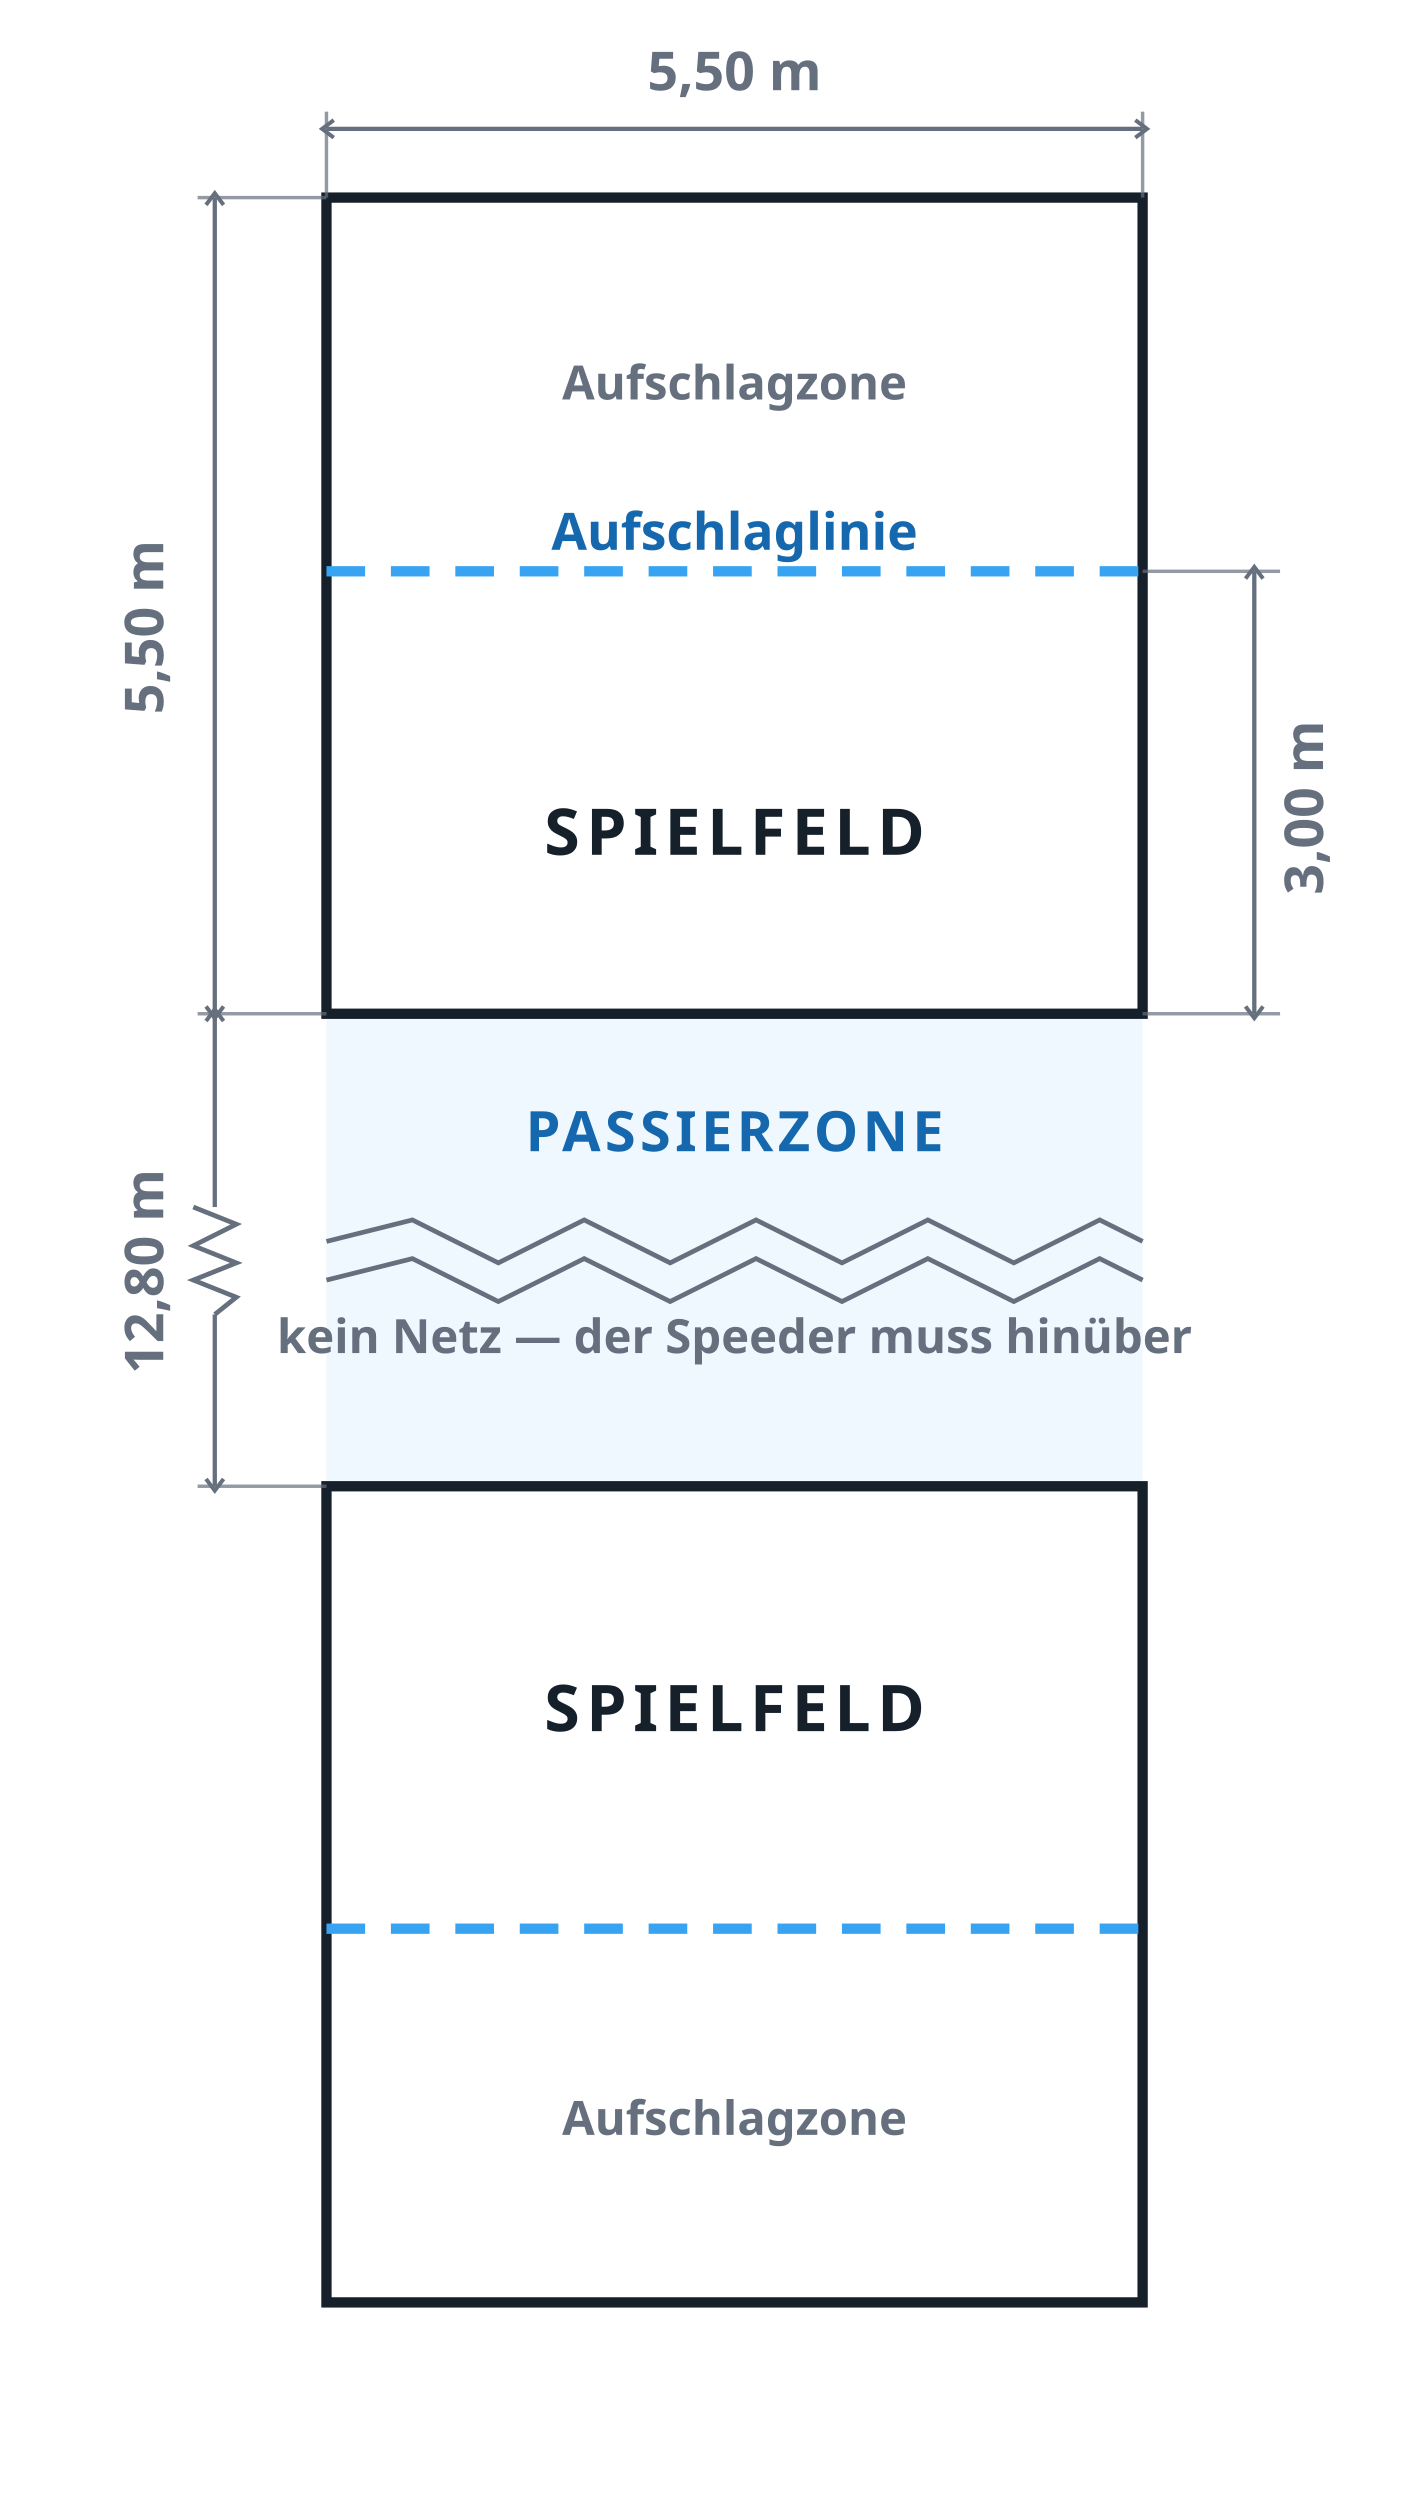
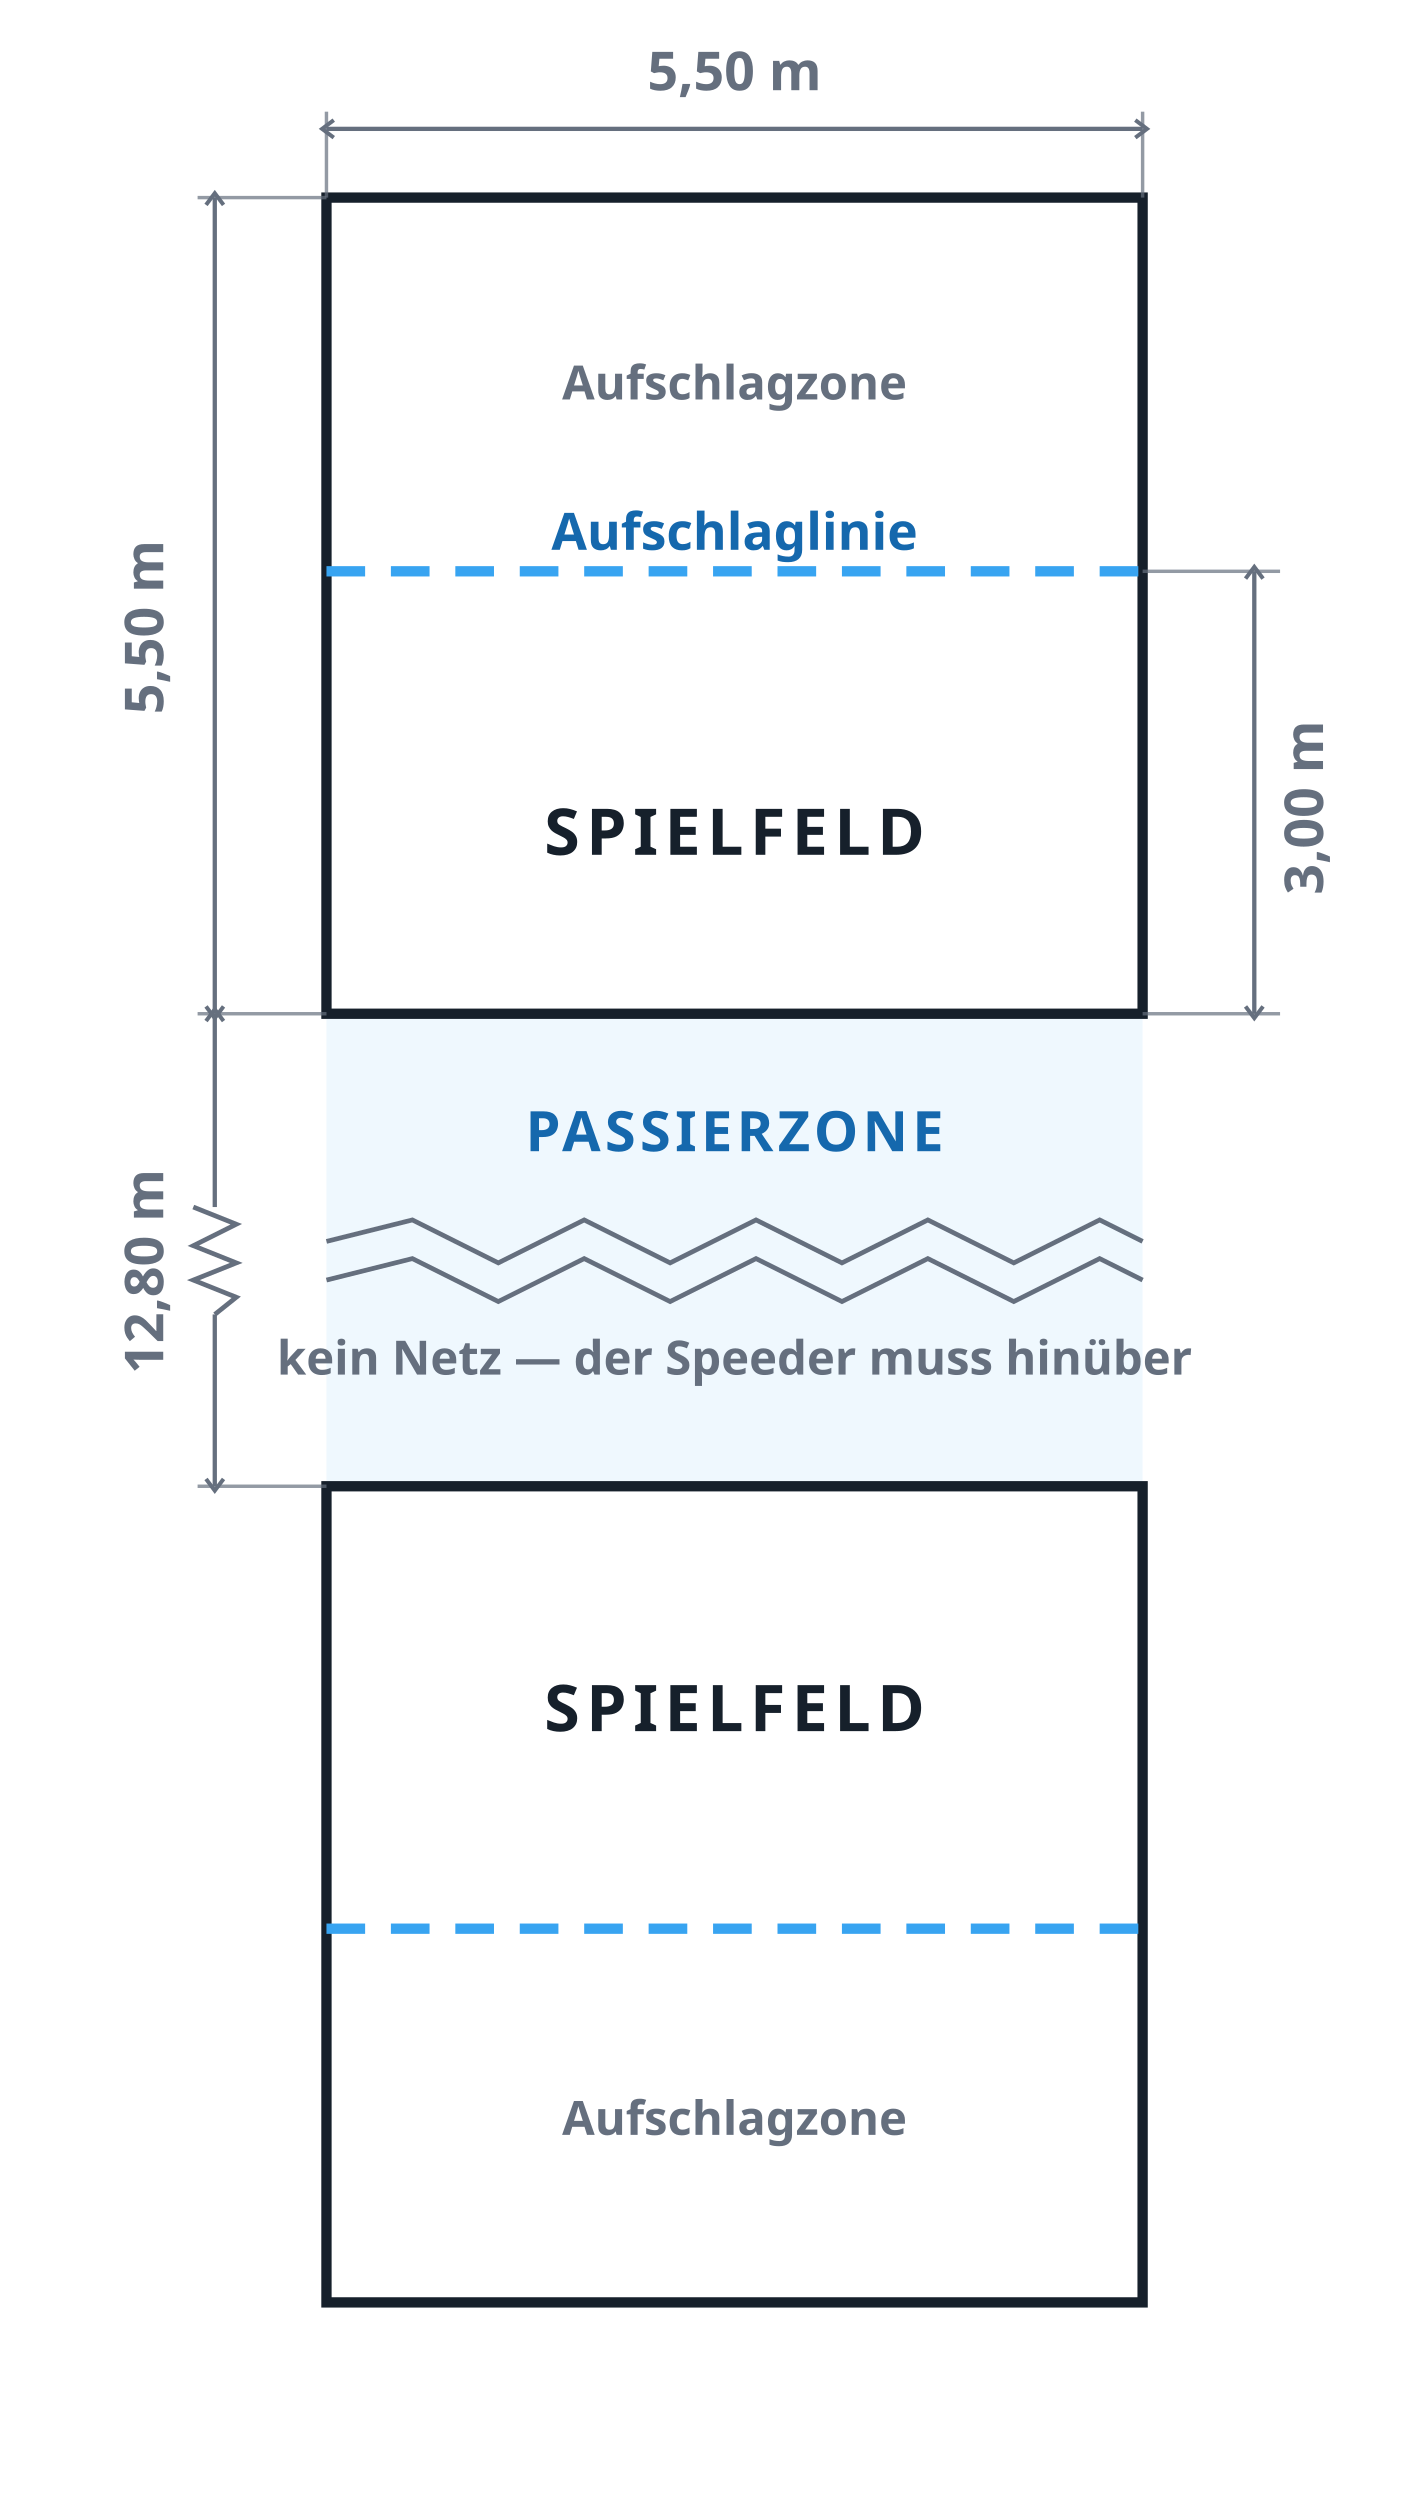
<svg xmlns="http://www.w3.org/2000/svg" viewBox="0 0 330 582" role="img" aria-label="Bemaßtes Crossminton-Spielfeld: zwei Felder 5,50 mal 5,50 m, Passierzone 12,80 m, Aufschlaglinie 3,00 m von der Vorderlinie.">
  <style>
    .linie{fill:none;stroke:var(--tinte,#16202b);stroke-width:2.4}
    .zone{fill:var(--primaer,#38a4f1);opacity:.08}
    .serve{fill:none;stroke:var(--primaer,#38a4f1);stroke-width:2.4;stroke-dasharray:9 6}
    .dim{fill:none;stroke:var(--tinte-3,#656f7e);stroke-width:1}
    .ext{fill:none;stroke:var(--tinte-3,#656f7e);stroke-width:.8;opacity:.7}
    .arw{fill:none;stroke:var(--tinte-3,#656f7e);stroke-width:1.1}
    .brk{fill:none;stroke:var(--tinte-3,#656f7e);stroke-width:1.1}
    .feldtext{fill:var(--tinte,#16202b);font:700 15px/1 system-ui,'Segoe UI',sans-serif;letter-spacing:1.5px;text-anchor:middle}
    .zonetext{fill:var(--primaer-tief,#1568ad);font:700 13px/1 system-ui,'Segoe UI',sans-serif;letter-spacing:1px;text-anchor:middle}
    .acctext{fill:var(--primaer-tief,#1568ad);font:600 12px/1 system-ui,'Segoe UI',sans-serif;text-anchor:middle}
    .subtext{fill:var(--tinte-3,#656f7e);font:600 11px/1 system-ui,'Segoe UI',sans-serif;text-anchor:middle}
    .dimtext{fill:var(--tinte-3,#656f7e);font:600 12.5px/1 system-ui,'Segoe UI',sans-serif;text-anchor:middle}
  </style>
  <defs>
    <marker id="arw" viewBox="0 0 10 10" markerWidth="8.5" markerHeight="8.5" refX="5" refY="5" orient="auto-start-reverse">
      <path d="M3,2.6 L6.2,5 L3,7.4" class="arw" />
    </marker>
  </defs>
  <rect class="zone" x="76" y="236" width="190" height="110" />
  <rect class="linie" x="76" y="46" width="190" height="190" />
  <rect class="linie" x="76" y="346" width="190" height="190" />
  <line class="serve" x1="76" y1="133" x2="266" y2="133" />
  <line class="serve" x1="76" y1="449" x2="266" y2="449" />
  <polyline class="brk" points="76,289 96,284 116,294 136,284 156,294 176,284 196,294 216,284 236,294 256,284 266,289" />
  <polyline class="brk" points="76,298 96,293 116,303 136,293 156,303 176,293 196,303 216,293 236,303 256,293 266,298" />
  <text class="feldtext" x="171" y="199">SPIELFELD</text>
  <text class="subtext" x="171" y="93">Aufschlagzone</text>
  <text class="acctext" x="171" y="128">Aufschlaglinie</text>
  <text class="feldtext" x="171" y="403">SPIELFELD</text>
  <text class="subtext" x="171" y="497">Aufschlagzone</text>
  <text class="zonetext" x="171" y="268">PASSIERZONE</text>
-   <text class="subtext" x="171" y="315">kein Netz — der Speeder muss hinüber</text>
+   <text class="subtext" x="171" y="320">kein Netz — der Speeder muss hinüber</text>
  <line class="ext" x1="76" y1="46" x2="76" y2="26" />
  <line class="ext" x1="266" y1="46" x2="266" y2="26" />
  <line class="dim" x1="76" y1="30" x2="266" y2="30" marker-start="url(#arw)" marker-end="url(#arw)" />
  <text class="dimtext" x="171" y="21">5,50 m</text>
  <line class="ext" x1="76" y1="46" x2="46" y2="46" />
  <line class="ext" x1="76" y1="236" x2="46" y2="236" />
  <line class="dim" x1="50" y1="46" x2="50" y2="236" marker-start="url(#arw)" marker-end="url(#arw)" />
  <text class="dimtext" x="38" y="146" transform="rotate(-90 38 146)">5,50 m</text>
  <line class="ext" x1="76" y1="346" x2="46" y2="346" />
  <line class="dim" x1="50" y1="236" x2="50" y2="281" marker-start="url(#arw)" />
  <line class="dim" x1="50" y1="306" x2="50" y2="346" marker-end="url(#arw)" />
  <polyline class="brk" points="45,281 55,285 45,290 55,294 45,298 55,302 50,306" />
  <text class="dimtext" x="38" y="296" transform="rotate(-90 38 296)">12,80 m</text>
  <line class="ext" x1="266" y1="133" x2="298" y2="133" />
  <line class="ext" x1="266" y1="236" x2="298" y2="236" />
  <line class="dim" x1="292" y1="133" x2="292" y2="236" marker-start="url(#arw)" marker-end="url(#arw)" />
  <text class="dimtext" x="308" y="188" transform="rotate(-90 308 188)">3,00 m</text>
</svg>
